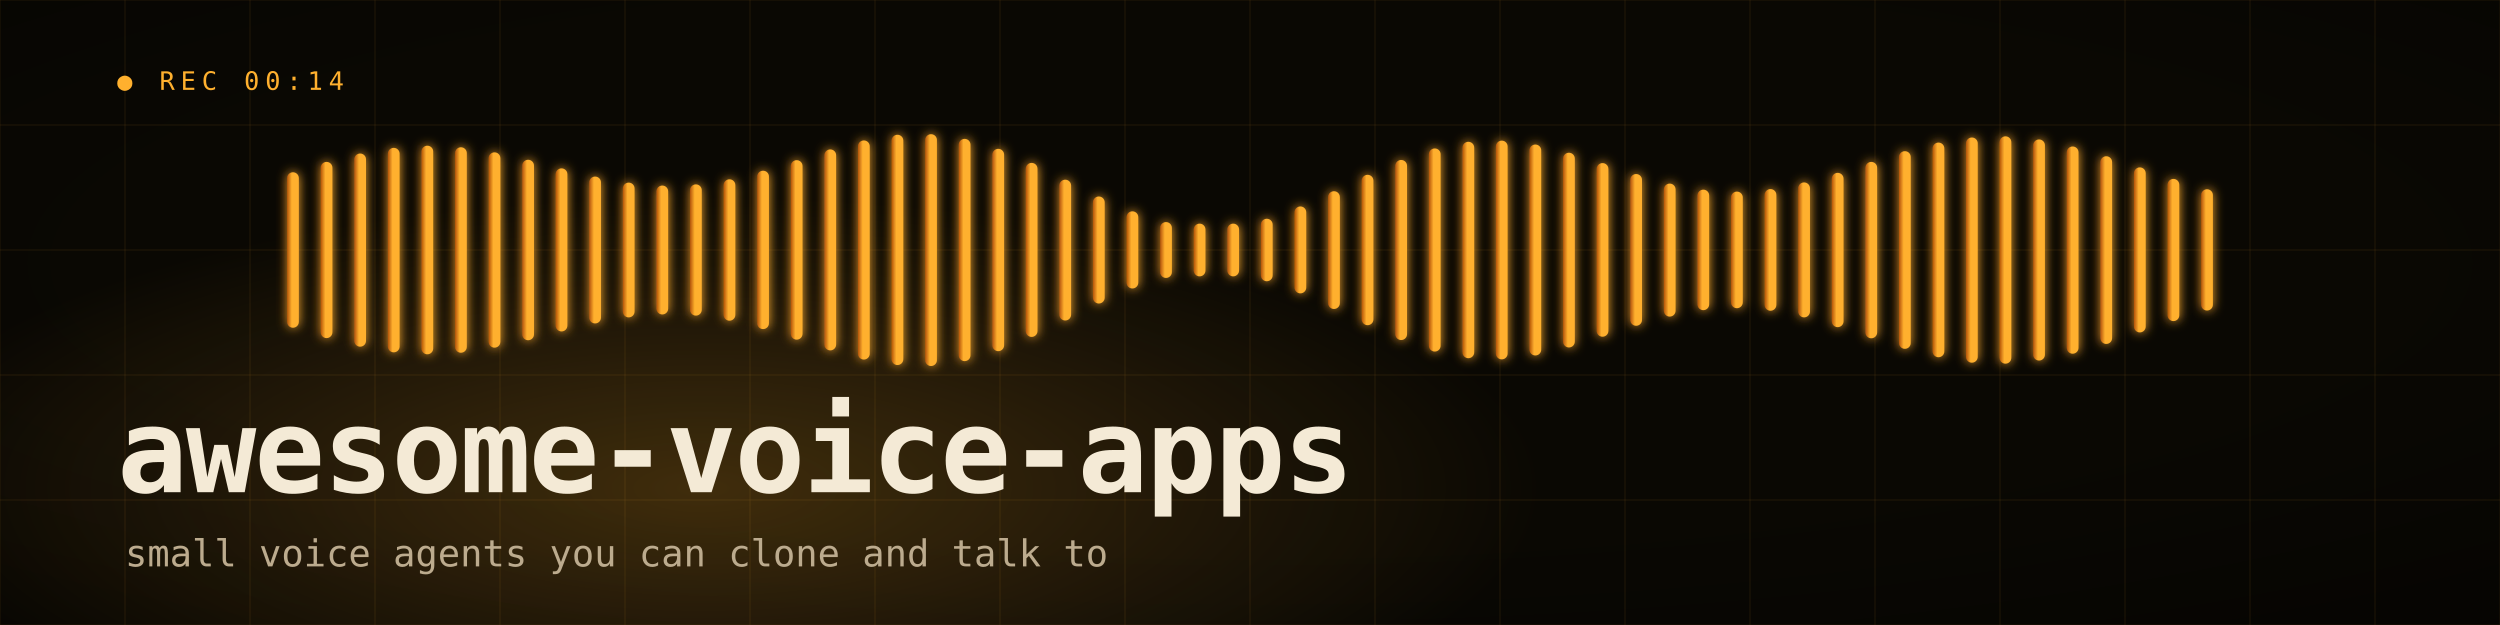
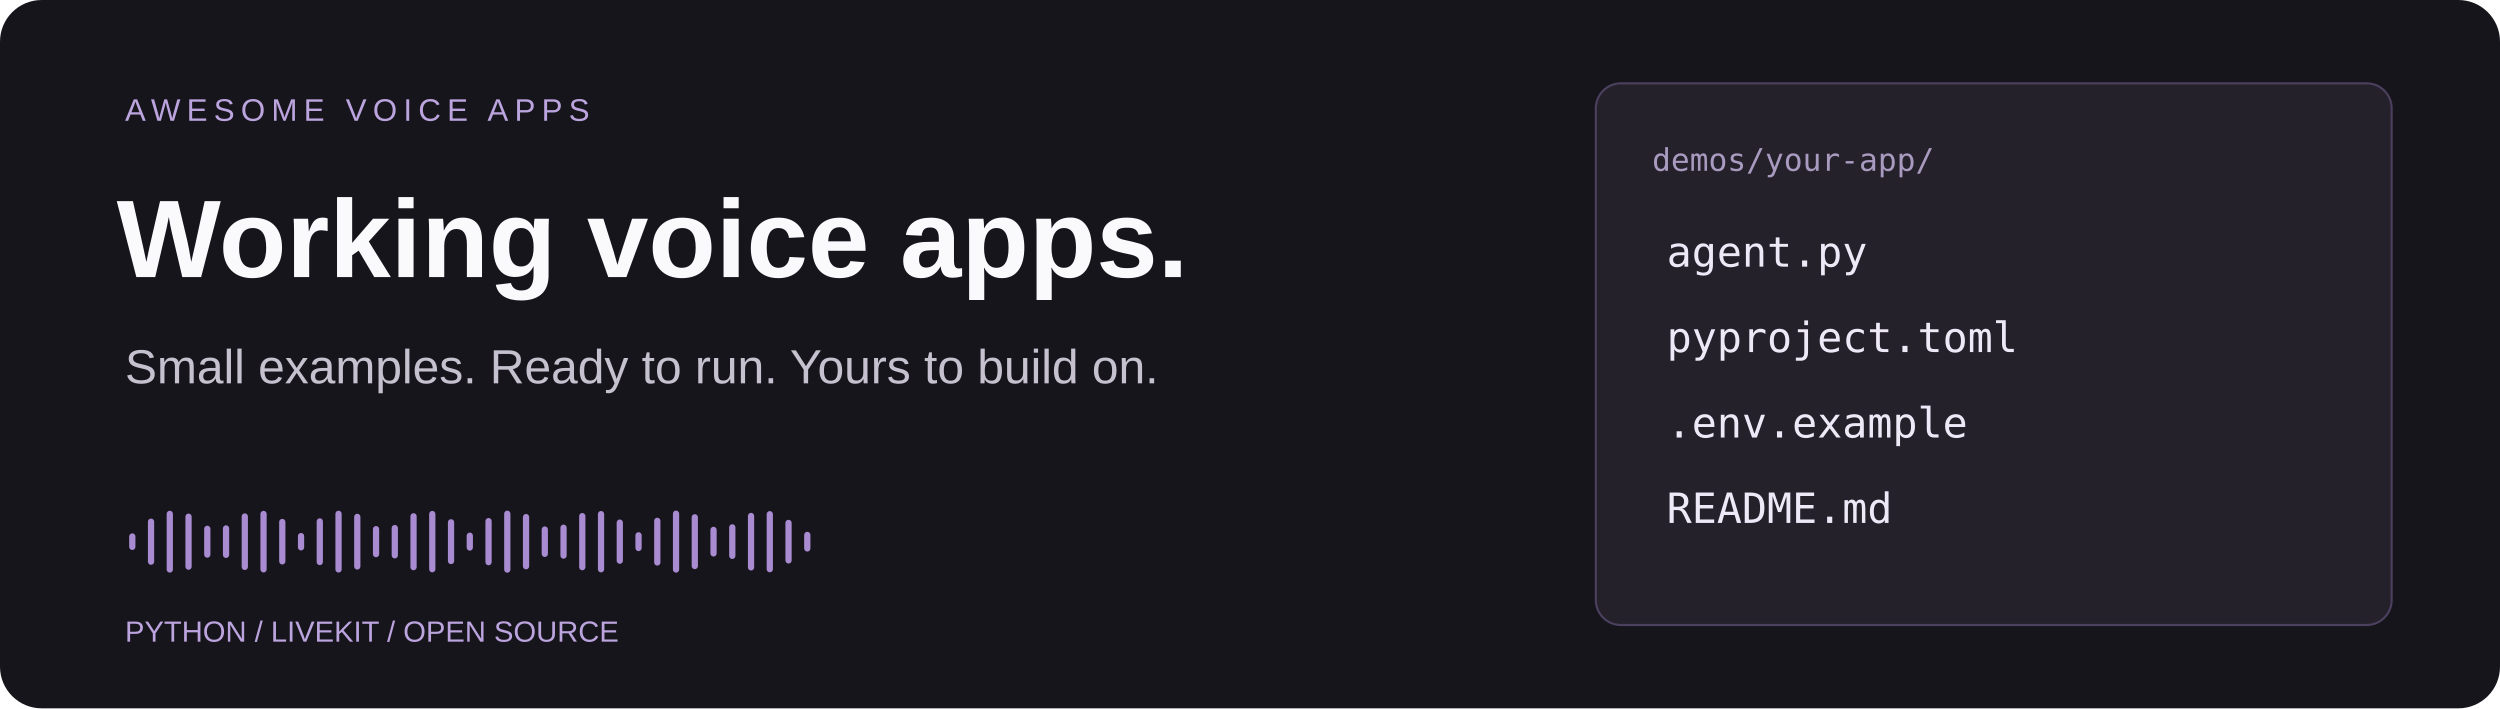
- <svg xmlns="http://www.w3.org/2000/svg" width="1280" height="320" viewBox="0 0 1280 320">
-   <defs>
-     <radialGradient id="vign" cx="50%" cy="42%" r="80%">
-       <stop offset="55%" stop-color="#0a0803" />
-       <stop offset="100%" stop-color="#050402" />
-     </radialGradient>
-     <radialGradient id="halo" cx="50%" cy="50%" r="50%">
-       <stop offset="0" stop-color="#ffb02e" stop-opacity="0.22" />
-       <stop offset="1" stop-color="#ffb02e" stop-opacity="0" />
-     </radialGradient>
-     <linearGradient id="bars" x1="0" y1="0" x2="1" y2="0">
-       <stop offset="0" stop-color="#b45309" />
-       <stop offset="0.4" stop-color="#ffb02e" />
-       <stop offset="1" stop-color="#ffb02e" />
-     </linearGradient>
-     <filter id="glow" x="-8%" y="-60%" width="116%" height="220%">
-       <feGaussianBlur stdDeviation="2.6" result="b" />
-       <feMerge>
-         <feMergeNode in="b" />
-         <feMergeNode in="SourceGraphic" />
-       </feMerge>
-     </filter>
-   </defs>
-   <rect width="1280" height="320" fill="url(#vign)" />
-   <g stroke="#ffb02e" stroke-opacity="0.05" stroke-width="1">
-     <line x1="0" y1="0" x2="0" y2="320" />
-     <line x1="64" y1="0" x2="64" y2="320" />
-     <line x1="128" y1="0" x2="128" y2="320" />
-     <line x1="192" y1="0" x2="192" y2="320" />
-     <line x1="256" y1="0" x2="256" y2="320" />
-     <line x1="320" y1="0" x2="320" y2="320" />
-     <line x1="384" y1="0" x2="384" y2="320" />
-     <line x1="448" y1="0" x2="448" y2="320" />
-     <line x1="512" y1="0" x2="512" y2="320" />
-     <line x1="576" y1="0" x2="576" y2="320" />
-     <line x1="640" y1="0" x2="640" y2="320" />
-     <line x1="704" y1="0" x2="704" y2="320" />
-     <line x1="768" y1="0" x2="768" y2="320" />
-     <line x1="832" y1="0" x2="832" y2="320" />
-     <line x1="896" y1="0" x2="896" y2="320" />
-     <line x1="960" y1="0" x2="960" y2="320" />
-     <line x1="1024" y1="0" x2="1024" y2="320" />
-     <line x1="1088" y1="0" x2="1088" y2="320" />
-     <line x1="1152" y1="0" x2="1152" y2="320" />
-     <line x1="1216" y1="0" x2="1216" y2="320" />
-     <line x1="1280" y1="0" x2="1280" y2="320" />
-     <line x1="0" y1="0" x2="1280" y2="0" />
-     <line x1="0" y1="64" x2="1280" y2="64" />
-     <line x1="0" y1="128" x2="1280" y2="128" />
-     <line x1="0" y1="192" x2="1280" y2="192" />
-     <line x1="0" y1="256" x2="1280" y2="256" />
-     <line x1="0" y1="320" x2="1280" y2="320" />
+ <svg xmlns="http://www.w3.org/2000/svg" viewBox="0 0 1200 340" role="img" aria-labelledby="title desc">
+   <rect width="1200" height="340" rx="20" fill="#17151c" />
+   <g font-family="Arial,Helvetica,sans-serif">
+     <text x="60" y="58" fill="#bca5df" font-size="15" letter-spacing="3">AWESOME VOICE APPS</text>
+     <text x="56" y="133" fill="#faf9fc" font-weight="700" font-size="53">Working voice apps.</text>
+     <text x="60" y="184" fill="#c6c1ce" font-size="23">Small examples. Ready to run. Yours to build on.</text>
+     <rect x="62" y="256.0" width="3" height="8.0" rx="1.5" fill="#a88bd1" />
+     <rect x="71" y="248.914" width="3" height="22.2" rx="1.5" fill="#a88bd1" />
+     <rect x="80" y="245.16" width="3" height="29.7" rx="1.5" fill="#a88bd1" />
+     <rect x="89" y="246.505" width="3" height="27.0" rx="1.5" fill="#a88bd1" />
+     <rect x="98" y="252.315" width="3" height="15.4" rx="1.5" fill="#a88bd1" />
+     <rect x="107" y="252.141" width="3" height="15.7" rx="1.5" fill="#a88bd1" />
+     <rect x="116" y="246.413" width="3" height="27.2" rx="1.5" fill="#a88bd1" />
+     <rect x="125" y="245.193" width="3" height="29.6" rx="1.5" fill="#a88bd1" />
+     <rect x="134" y="249.056" width="3" height="21.9" rx="1.5" fill="#a88bd1" />
+     <rect x="143" y="255.815" width="3" height="8.4" rx="1.5" fill="#a88bd1" />
+     <rect x="152" y="248.773" width="3" height="22.5" rx="1.5" fill="#a88bd1" />
+     <rect x="161" y="245.13" width="3" height="29.7" rx="1.5" fill="#a88bd1" />
+     <rect x="170" y="246.599" width="3" height="26.8" rx="1.5" fill="#a88bd1" />
+     <rect x="179" y="252.49" width="3" height="15.0" rx="1.5" fill="#a88bd1" />
+     <rect x="188" y="251.969" width="3" height="16.1" rx="1.5" fill="#a88bd1" />
+     <rect x="197" y="246.323" width="3" height="27.4" rx="1.5" fill="#a88bd1" />
+     <rect x="206" y="245.229" width="3" height="29.5" rx="1.5" fill="#a88bd1" />
+     <rect x="215" y="249.2" width="3" height="21.6" rx="1.5" fill="#a88bd1" />
+     <rect x="224" y="255.63" width="3" height="8.7" rx="1.5" fill="#a88bd1" />
+     <rect x="233" y="248.635" width="3" height="22.7" rx="1.5" fill="#a88bd1" />
+     <rect x="242" y="245.103" width="3" height="29.8" rx="1.5" fill="#a88bd1" />
+     <rect x="251" y="246.697" width="3" height="26.6" rx="1.5" fill="#a88bd1" />
+     <rect x="260" y="252.666" width="3" height="14.7" rx="1.5" fill="#a88bd1" />
+     <rect x="269" y="251.797" width="3" height="16.4" rx="1.5" fill="#a88bd1" />
+     <rect x="278" y="246.237" width="3" height="27.5" rx="1.5" fill="#a88bd1" />
+     <rect x="287" y="245.268" width="3" height="29.5" rx="1.5" fill="#a88bd1" />
+     <rect x="296" y="249.347" width="3" height="21.3" rx="1.5" fill="#a88bd1" />
+     <rect x="305" y="255.445" width="3" height="9.1" rx="1.5" fill="#a88bd1" />
+     <rect x="314" y="248.498" width="3" height="23.0" rx="1.5" fill="#a88bd1" />
+     <rect x="323" y="245.08" width="3" height="29.8" rx="1.5" fill="#a88bd1" />
+     <rect x="332" y="246.797" width="3" height="26.4" rx="1.5" fill="#a88bd1" />
+     <rect x="341" y="252.842" width="3" height="14.3" rx="1.5" fill="#a88bd1" />
+     <rect x="350" y="251.627" width="3" height="16.7" rx="1.5" fill="#a88bd1" />
+     <rect x="359" y="246.153" width="3" height="27.7" rx="1.5" fill="#a88bd1" />
+     <rect x="368" y="245.31" width="3" height="29.4" rx="1.5" fill="#a88bd1" />
+     <rect x="377" y="249.495" width="3" height="21.0" rx="1.5" fill="#a88bd1" />
+     <rect x="386" y="255.261" width="3" height="9.5" rx="1.5" fill="#a88bd1" />
+     <text x="60" y="308" fill="#bca5df" font-size="14">PYTHON  /  LIVEKIT  /  OPEN SOURCE</text>
+     <rect x="766" y="40" width="382" height="260" rx="12" fill="#24212b" stroke="#4c405f" />
+     <g font-family="monospace" font-size="20">
+       <text x="793" y="82" fill="#a99abf" font-size="15">demos/your-app/</text>
+       <text x="800" y="128" fill="#eee9f7">agent.py</text>
+       <text x="800" y="169" fill="#eee9f7">pyproject.toml</text>
+       <text x="800" y="210" fill="#eee9f7">.env.example</text>
+       <text x="800" y="251" fill="#eee9f7">README.md</text>
+     </g>
  </g>
-   <ellipse cx="360" cy="250" rx="430" ry="150" fill="url(#halo)" />
-   <g filter="url(#glow)">
-     <rect x="147.0" y="88.2" width="6" height="79.6" rx="3" fill="url(#bars)" />
-     <rect x="164.2" y="82.9" width="6" height="90.2" rx="3" fill="url(#bars)" />
-     <rect x="181.4" y="78.6" width="6" height="98.9" rx="3" fill="url(#bars)" />
-     <rect x="198.6" y="75.7" width="6" height="104.7" rx="3" fill="url(#bars)" />
-     <rect x="215.8" y="74.6" width="6" height="106.8" rx="3" fill="url(#bars)" />
-     <rect x="233.0" y="75.4" width="6" height="105.2" rx="3" fill="url(#bars)" />
-     <rect x="250.2" y="78.0" width="6" height="100.0" rx="3" fill="url(#bars)" />
-     <rect x="267.4" y="81.8" width="6" height="92.4" rx="3" fill="url(#bars)" />
-     <rect x="284.5" y="86.2" width="6" height="83.5" rx="3" fill="url(#bars)" />
-     <rect x="301.7" y="90.4" width="6" height="75.2" rx="3" fill="url(#bars)" />
-     <rect x="318.9" y="93.5" width="6" height="69.0" rx="3" fill="url(#bars)" />
-     <rect x="336.1" y="95.0" width="6" height="66.0" rx="3" fill="url(#bars)" />
-     <rect x="353.3" y="94.4" width="6" height="67.2" rx="3" fill="url(#bars)" />
-     <rect x="370.5" y="91.8" width="6" height="72.4" rx="3" fill="url(#bars)" />
-     <rect x="387.7" y="87.4" width="6" height="81.1" rx="3" fill="url(#bars)" />
-     <rect x="404.9" y="82.0" width="6" height="91.9" rx="3" fill="url(#bars)" />
-     <rect x="422.1" y="76.5" width="6" height="102.9" rx="3" fill="url(#bars)" />
-     <rect x="439.3" y="71.9" width="6" height="112.2" rx="3" fill="url(#bars)" />
-     <rect x="456.5" y="69.0" width="6" height="117.9" rx="3" fill="url(#bars)" />
-     <rect x="473.7" y="68.7" width="6" height="118.7" rx="3" fill="url(#bars)" />
-     <rect x="490.9" y="71.1" width="6" height="113.8" rx="3" fill="url(#bars)" />
-     <rect x="508.1" y="76.2" width="6" height="103.6" rx="3" fill="url(#bars)" />
-     <rect x="525.2" y="83.4" width="6" height="89.1" rx="3" fill="url(#bars)" />
-     <rect x="542.4" y="92.0" width="6" height="72.1" rx="3" fill="url(#bars)" />
-     <rect x="559.6" y="100.6" width="6" height="54.8" rx="3" fill="url(#bars)" />
-     <rect x="576.8" y="108.2" width="6" height="39.5" rx="3" fill="url(#bars)" />
-     <rect x="594.0" y="113.7" width="6" height="28.6" rx="3" fill="url(#bars)" />
-     <rect x="611.2" y="114.5" width="6" height="27.0" rx="3" fill="url(#bars)" />
-     <rect x="628.4" y="114.5" width="6" height="27.0" rx="3" fill="url(#bars)" />
-     <rect x="645.6" y="112.0" width="6" height="32.0" rx="3" fill="url(#bars)" />
-     <rect x="662.8" y="105.7" width="6" height="44.5" rx="3" fill="url(#bars)" />
-     <rect x="680.0" y="97.9" width="6" height="60.3" rx="3" fill="url(#bars)" />
-     <rect x="697.2" y="89.5" width="6" height="77.0" rx="3" fill="url(#bars)" />
-     <rect x="714.4" y="81.9" width="6" height="92.2" rx="3" fill="url(#bars)" />
-     <rect x="731.6" y="76.0" width="6" height="104.0" rx="3" fill="url(#bars)" />
-     <rect x="748.8" y="72.6" width="6" height="110.8" rx="3" fill="url(#bars)" />
-     <rect x="765.9" y="72.0" width="6" height="112.0" rx="3" fill="url(#bars)" />
-     <rect x="783.1" y="74.0" width="6" height="108.0" rx="3" fill="url(#bars)" />
-     <rect x="800.3" y="78.2" width="6" height="99.7" rx="3" fill="url(#bars)" />
-     <rect x="817.5" y="83.5" width="6" height="88.9" rx="3" fill="url(#bars)" />
-     <rect x="834.7" y="89.1" width="6" height="77.7" rx="3" fill="url(#bars)" />
-     <rect x="851.9" y="94.0" width="6" height="68.1" rx="3" fill="url(#bars)" />
-     <rect x="869.1" y="97.1" width="6" height="61.7" rx="3" fill="url(#bars)" />
-     <rect x="886.3" y="98.1" width="6" height="59.7" rx="3" fill="url(#bars)" />
-     <rect x="903.5" y="96.8" width="6" height="62.3" rx="3" fill="url(#bars)" />
-     <rect x="920.7" y="93.4" width="6" height="69.1" rx="3" fill="url(#bars)" />
-     <rect x="937.9" y="88.5" width="6" height="79.0" rx="3" fill="url(#bars)" />
-     <rect x="955.1" y="82.9" width="6" height="90.3" rx="3" fill="url(#bars)" />
-     <rect x="972.3" y="77.4" width="6" height="101.2" rx="3" fill="url(#bars)" />
-     <rect x="989.5" y="73.0" width="6" height="109.9" rx="3" fill="url(#bars)" />
-     <rect x="1006.6" y="70.4" width="6" height="115.3" rx="3" fill="url(#bars)" />
-     <rect x="1023.8" y="69.8" width="6" height="116.4" rx="3" fill="url(#bars)" />
-     <rect x="1041.0" y="71.4" width="6" height="113.2" rx="3" fill="url(#bars)" />
-     <rect x="1058.2" y="75.0" width="6" height="106.1" rx="3" fill="url(#bars)" />
-     <rect x="1075.4" y="80.0" width="6" height="96.1" rx="3" fill="url(#bars)" />
-     <rect x="1092.6" y="85.7" width="6" height="84.5" rx="3" fill="url(#bars)" />
-     <rect x="1109.8" y="91.6" width="6" height="72.8" rx="3" fill="url(#bars)" />
-     <rect x="1127.0" y="96.9" width="6" height="62.1" rx="3" fill="url(#bars)" />
-   </g>
-   <text x="60" y="252" font-family="ui-monospace, 'SF Mono', 'JetBrains Mono', Menlo, Consolas, monospace" font-size="60" font-weight="700" fill="#f4ead6" letter-spacing="-1">awesome-voice-apps</text>
-   <text x="64" y="290" font-family="ui-monospace, 'SF Mono', 'JetBrains Mono', Menlo, Consolas, monospace" font-size="19" fill="#bcab8e">small voice agents you can clone and talk to</text>
-   <text x="60" y="46" font-family="ui-monospace, 'SF Mono', 'JetBrains Mono', Menlo, Consolas, monospace" font-size="13" fill="#ffb02e" letter-spacing="3">● REC 00:14</text>
</svg>
